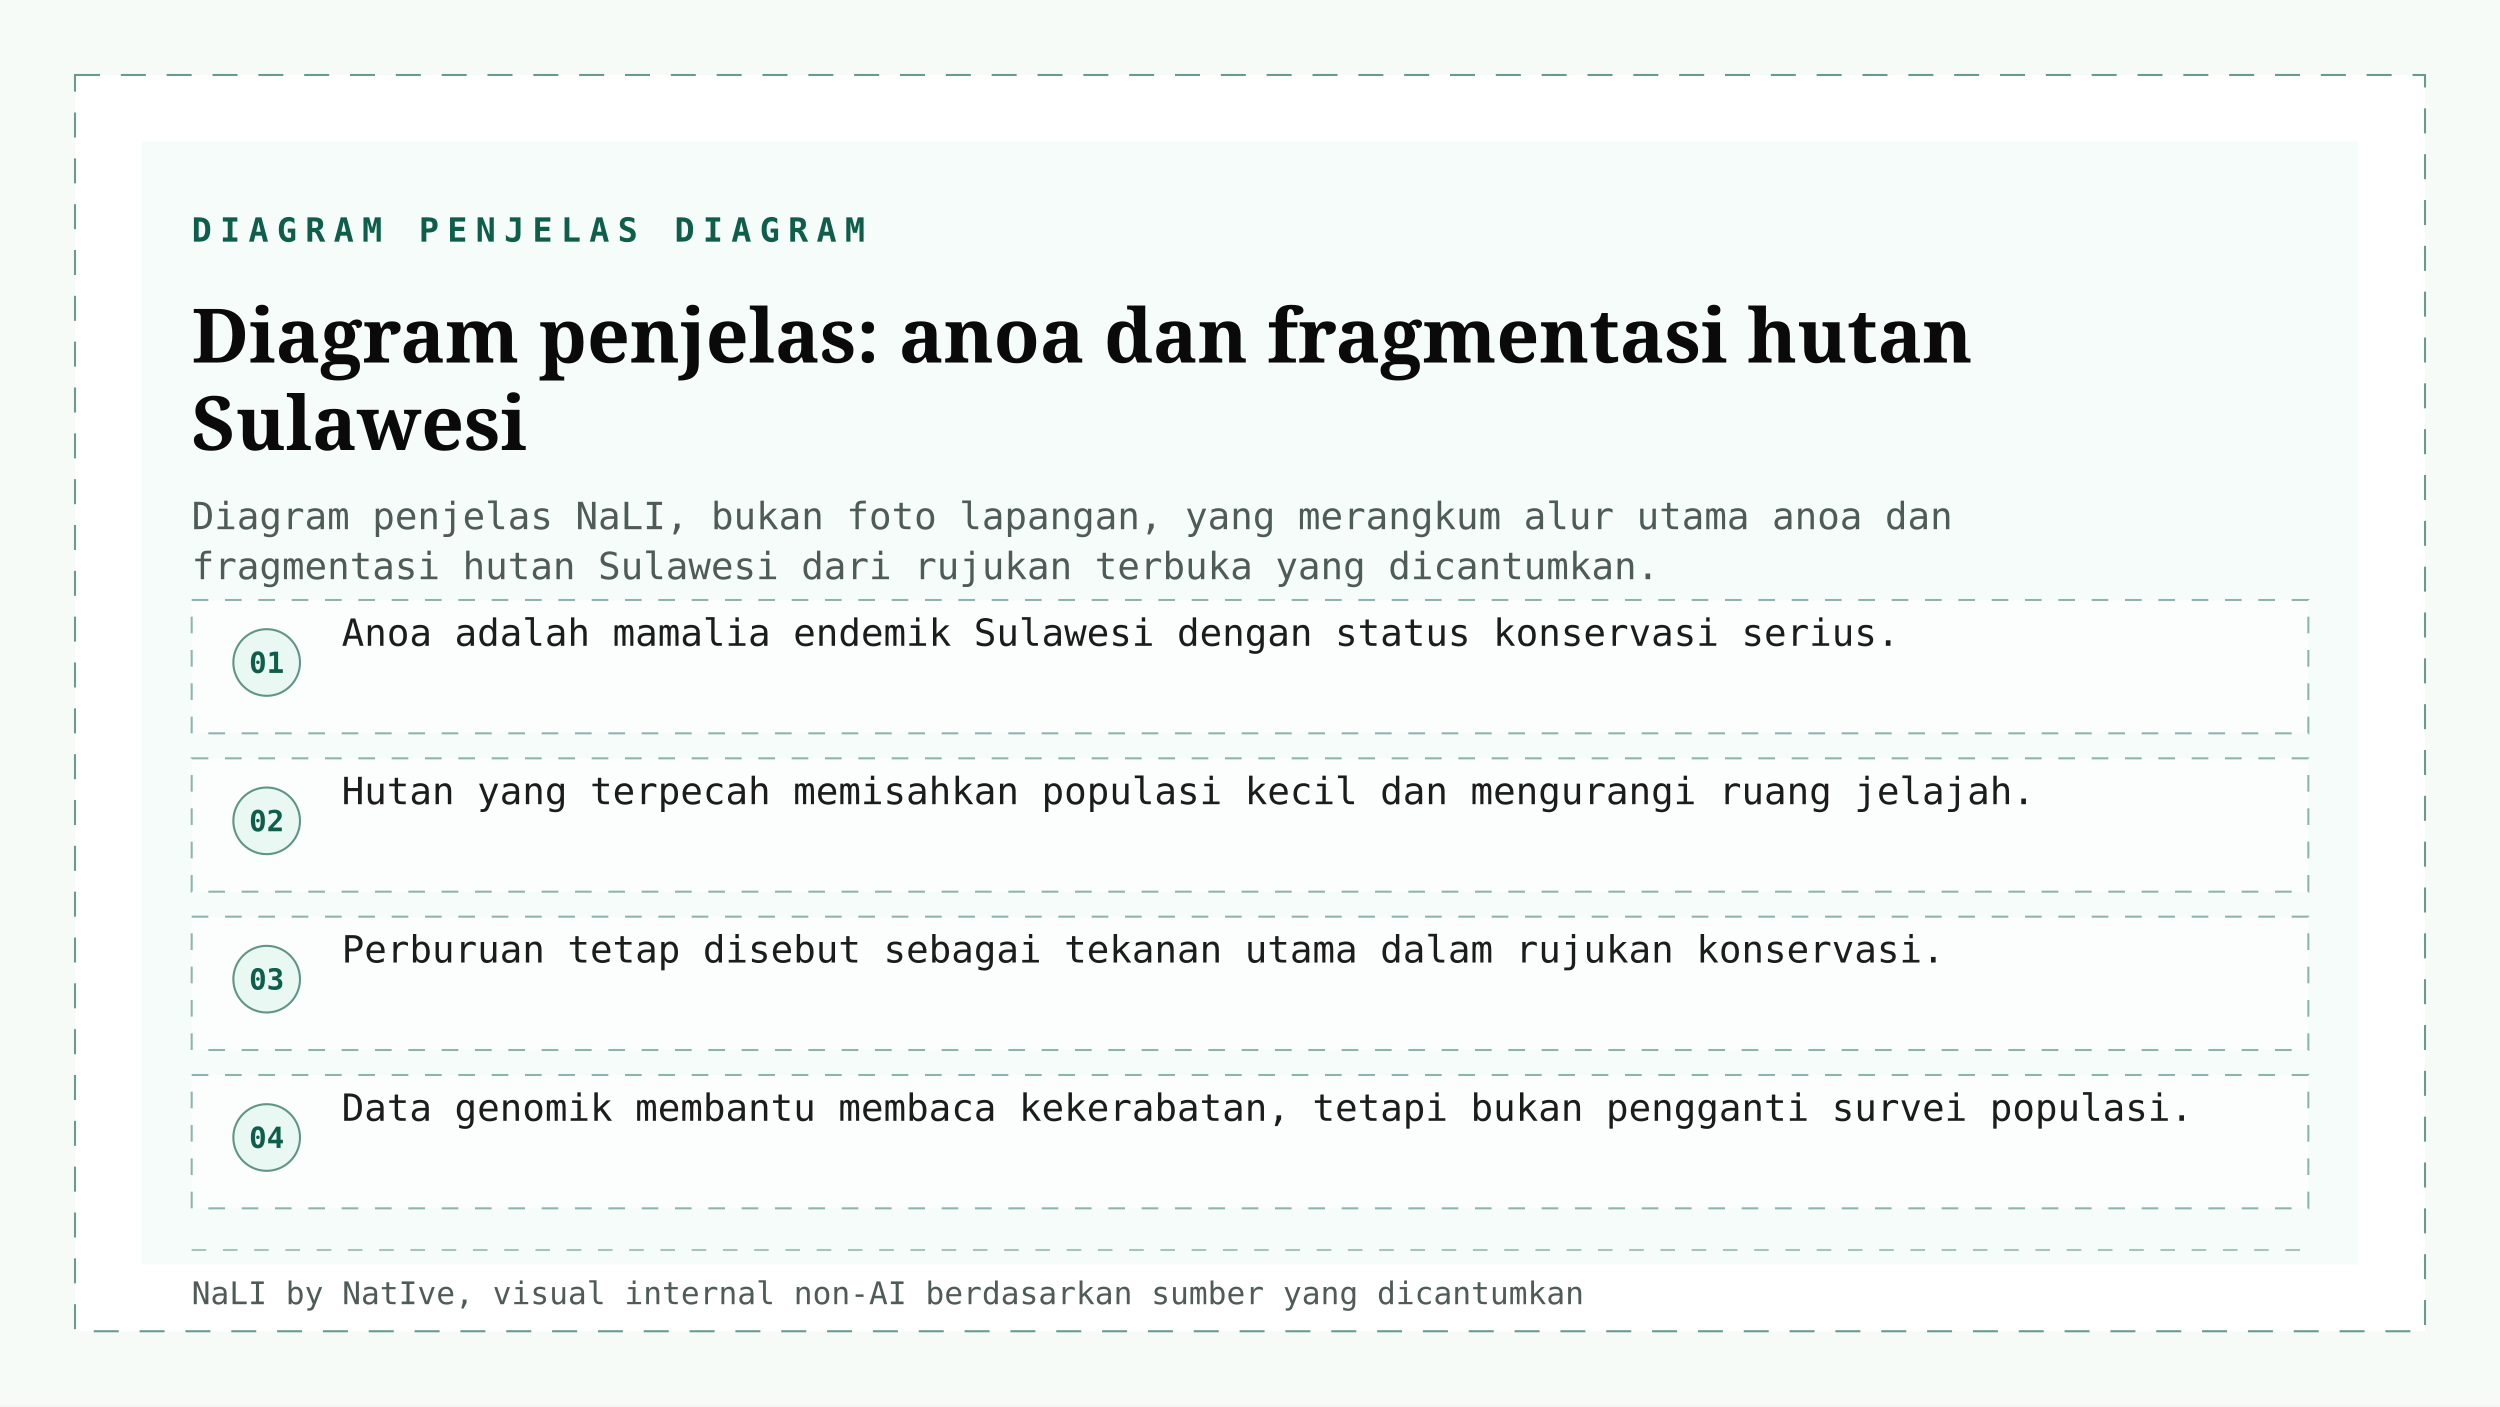
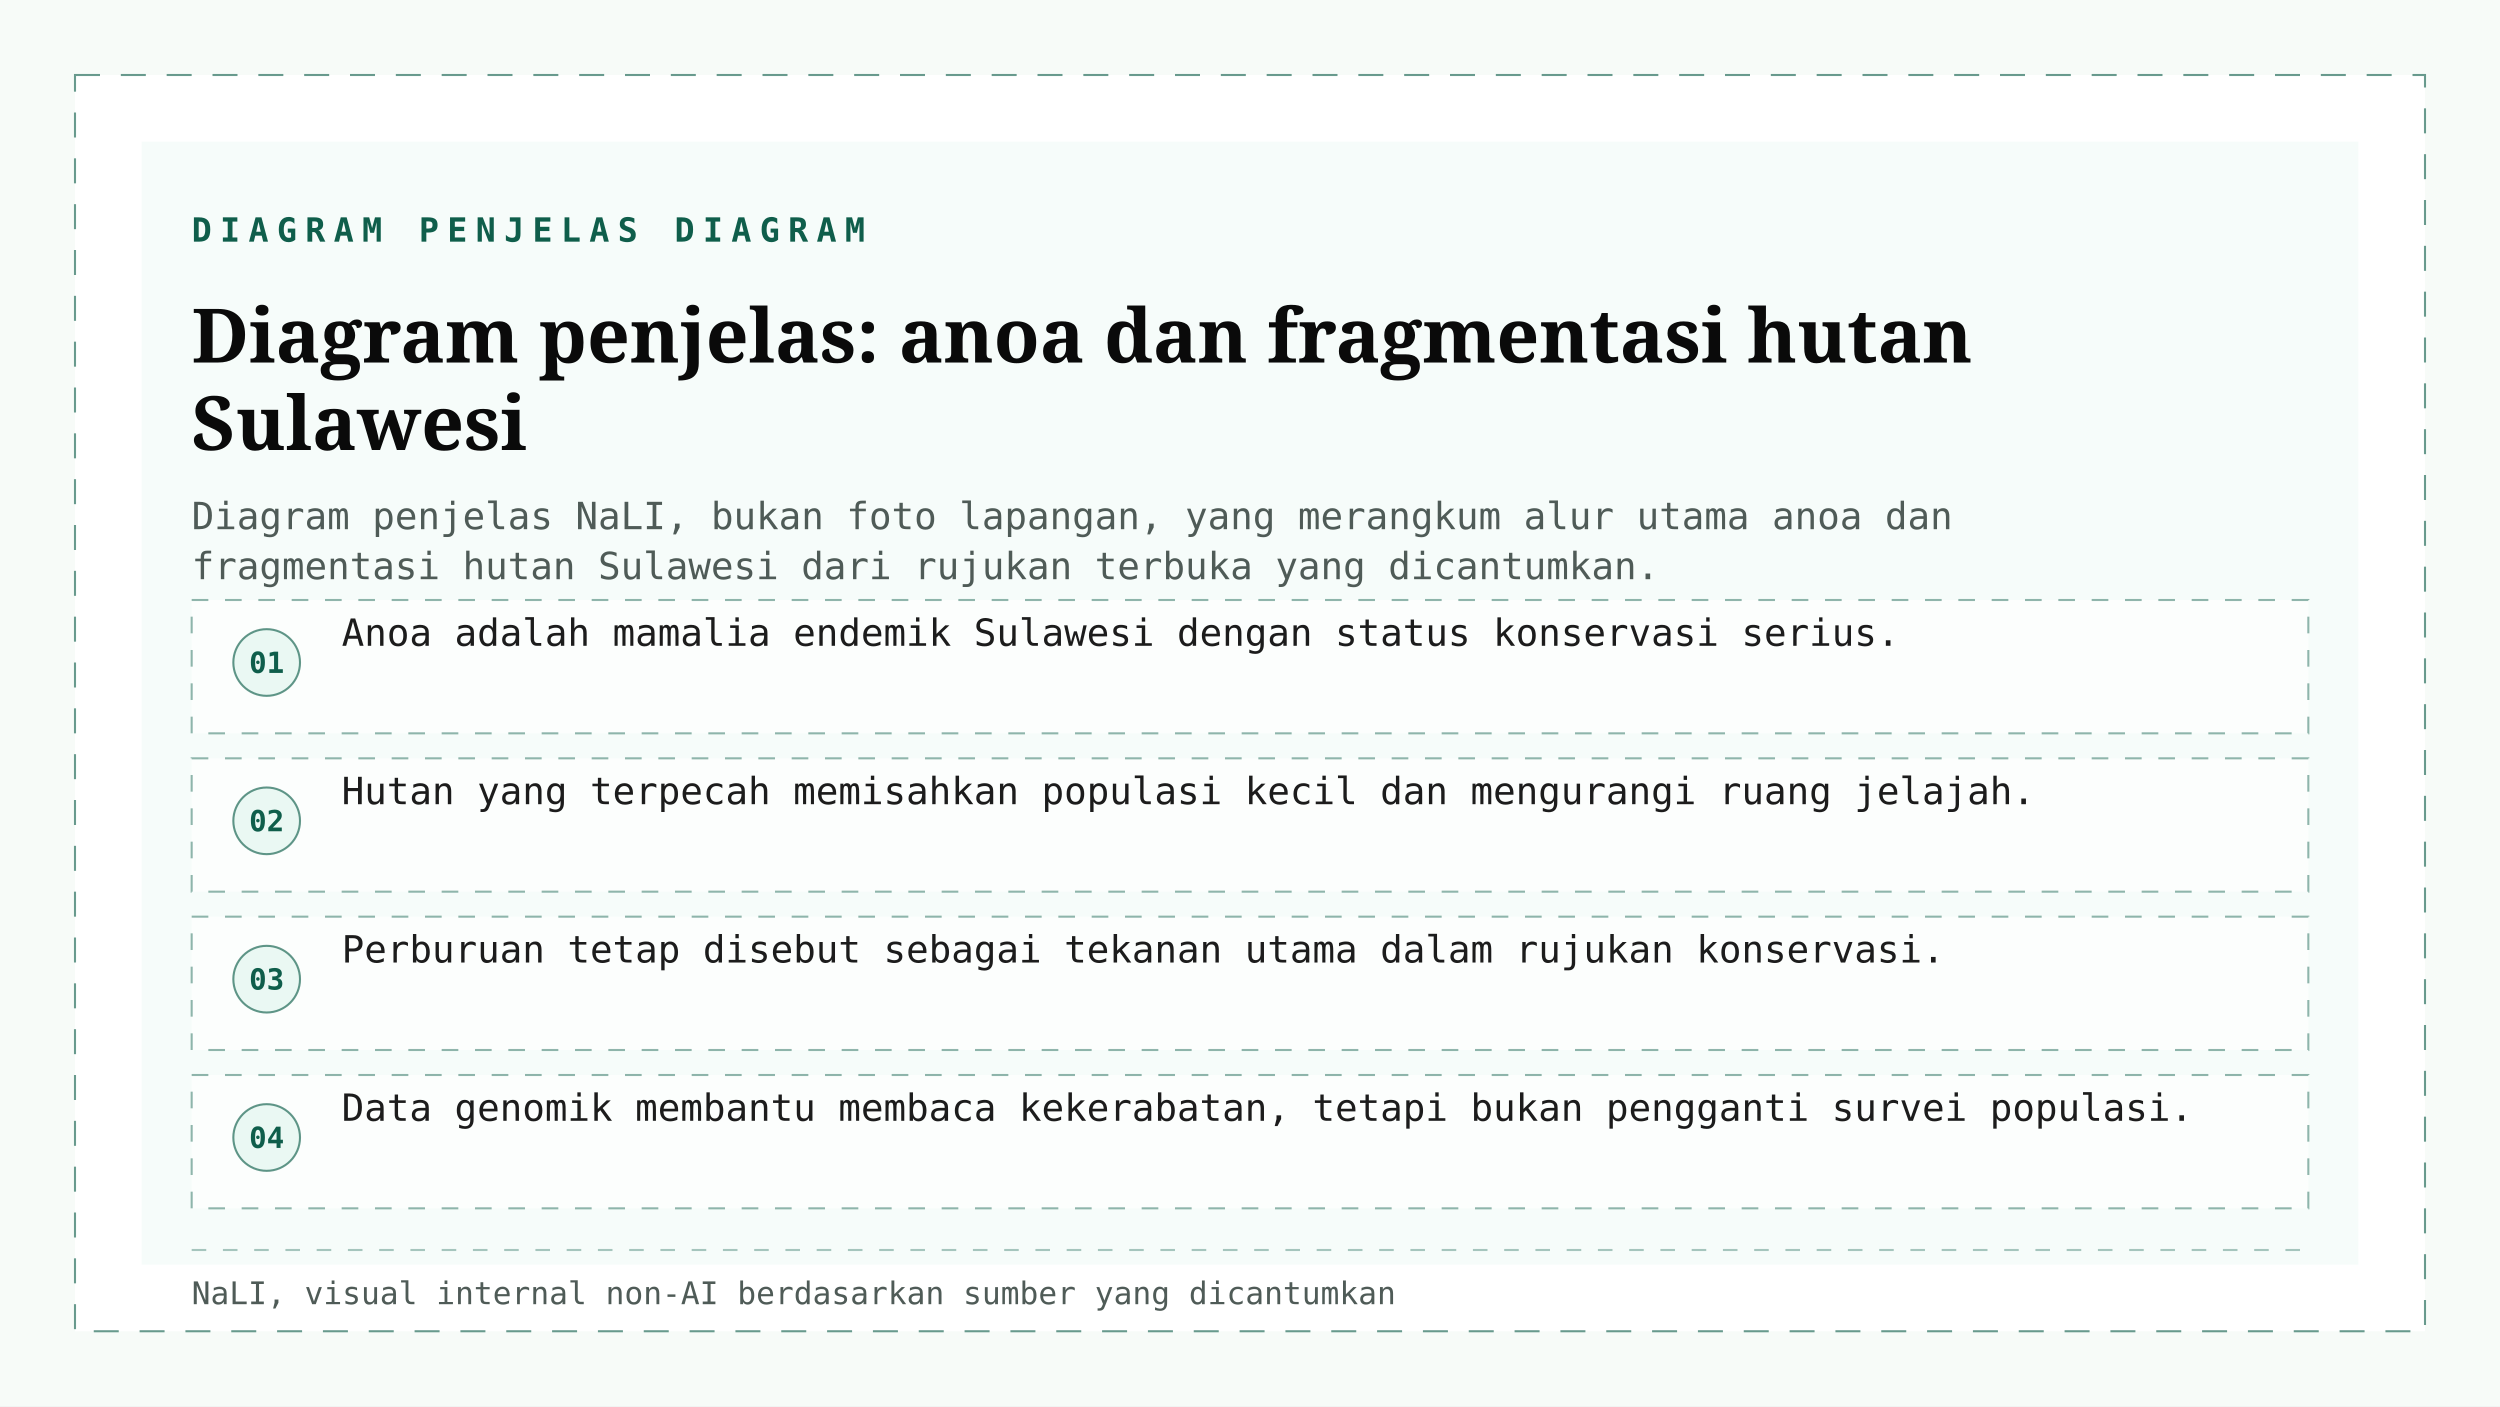
<svg xmlns="http://www.w3.org/2000/svg" viewBox="0 0 1200 675" role="img" aria-label="Diagram penjelas: anoa dan fragmentasi hutan Sulawesi">
  <rect width="1200" height="675" fill="#f7fbf8" />
  <rect x="36" y="36" width="1128" height="603" fill="#ffffff" stroke="#0f5e4b" stroke-opacity="0.62" stroke-dasharray="12 10" />
  <rect x="68" y="68" width="1064" height="539" fill="#eaf8f3" fill-opacity="0.42" />
  <text x="92" y="116" font-family="ui-monospace, SFMono-Regular, Menlo, monospace" font-size="16" font-weight="700" letter-spacing="4" fill="#0f5e4b">DIAGRAM PENJELAS DIAGRAM</text>
  <text x="92" y="174" font-family="Georgia, serif" font-size="36" font-weight="700" fill="#0a0a0a">
    <tspan x="92" dy="0">Diagram penjelas: anoa dan fragmentasi hutan</tspan>
    <tspan x="92" dy="42">Sulawesi</tspan>
  </text>
  <text x="92" y="254" font-family="ui-monospace, SFMono-Regular, Menlo, monospace" font-size="18" font-weight="400" fill="#4f5b57">
    <tspan x="92" dy="0">Diagram penjelas NaLI, bukan foto lapangan, yang merangkum alur utama anoa dan</tspan>
    <tspan x="92" dy="24">fragmentasi hutan Sulawesi dari rujukan terbuka yang dicantumkan.</tspan>
  </text>
  <g>
    <rect x="92" y="288" width="1016" height="64" fill="#ffffff" fill-opacity="0.66" stroke="#0f5e4b" stroke-opacity="0.45" stroke-dasharray="8 8" />
    <circle cx="128" cy="318" r="16" fill="#eaf8f3" stroke="#0f5e4b" stroke-opacity="0.65" />
    <text x="128" y="323" text-anchor="middle" font-family="ui-monospace, SFMono-Regular, Menlo, monospace" font-size="14" font-weight="700" fill="#0f5e4b">01</text>
    <text x="164" y="310" font-family="ui-monospace, SFMono-Regular, Menlo, monospace" font-size="18" font-weight="400" fill="#1c1c1c">
      <tspan x="164" dy="0">Anoa adalah mamalia endemik Sulawesi dengan status konservasi serius.</tspan>
    </text>
  </g>
  <g>
    <rect x="92" y="364" width="1016" height="64" fill="#ffffff" fill-opacity="0.66" stroke="#0f5e4b" stroke-opacity="0.45" stroke-dasharray="8 8" />
    <circle cx="128" cy="394" r="16" fill="#eaf8f3" stroke="#0f5e4b" stroke-opacity="0.65" />
    <text x="128" y="399" text-anchor="middle" font-family="ui-monospace, SFMono-Regular, Menlo, monospace" font-size="14" font-weight="700" fill="#0f5e4b">02</text>
    <text x="164" y="386" font-family="ui-monospace, SFMono-Regular, Menlo, monospace" font-size="18" font-weight="400" fill="#1c1c1c">
      <tspan x="164" dy="0">Hutan yang terpecah memisahkan populasi kecil dan mengurangi ruang jelajah.</tspan>
    </text>
  </g>
  <g>
    <rect x="92" y="440" width="1016" height="64" fill="#ffffff" fill-opacity="0.66" stroke="#0f5e4b" stroke-opacity="0.45" stroke-dasharray="8 8" />
    <circle cx="128" cy="470" r="16" fill="#eaf8f3" stroke="#0f5e4b" stroke-opacity="0.65" />
    <text x="128" y="475" text-anchor="middle" font-family="ui-monospace, SFMono-Regular, Menlo, monospace" font-size="14" font-weight="700" fill="#0f5e4b">03</text>
    <text x="164" y="462" font-family="ui-monospace, SFMono-Regular, Menlo, monospace" font-size="18" font-weight="400" fill="#1c1c1c">
      <tspan x="164" dy="0">Perburuan tetap disebut sebagai tekanan utama dalam rujukan konservasi.</tspan>
    </text>
  </g>
  <g>
    <rect x="92" y="516" width="1016" height="64" fill="#ffffff" fill-opacity="0.66" stroke="#0f5e4b" stroke-opacity="0.45" stroke-dasharray="8 8" />
    <circle cx="128" cy="546" r="16" fill="#eaf8f3" stroke="#0f5e4b" stroke-opacity="0.65" />
    <text x="128" y="551" text-anchor="middle" font-family="ui-monospace, SFMono-Regular, Menlo, monospace" font-size="14" font-weight="700" fill="#0f5e4b">04</text>
    <text x="164" y="538" font-family="ui-monospace, SFMono-Regular, Menlo, monospace" font-size="18" font-weight="400" fill="#1c1c1c">
      <tspan x="164" dy="0">Data genomik membantu membaca kekerabatan, tetapi bukan pengganti survei populasi.</tspan>
    </text>
  </g>
  <line x1="92" y1="600" x2="1108" y2="600" stroke="#0f5e4b" stroke-opacity="0.35" stroke-dasharray="7 8" />
-   <text x="92" y="626" font-family="ui-monospace, SFMono-Regular, Menlo, monospace" font-size="15" fill="#4f5b57">NaLI by NatIve, visual internal non-AI berdasarkan sumber yang dicantumkan</text>
+   <text x="92" y="626" font-family="ui-monospace, SFMono-Regular, Menlo, monospace" font-size="15" fill="#4f5b57">NaLI, visual internal non-AI berdasarkan sumber yang dicantumkan</text>
</svg>
